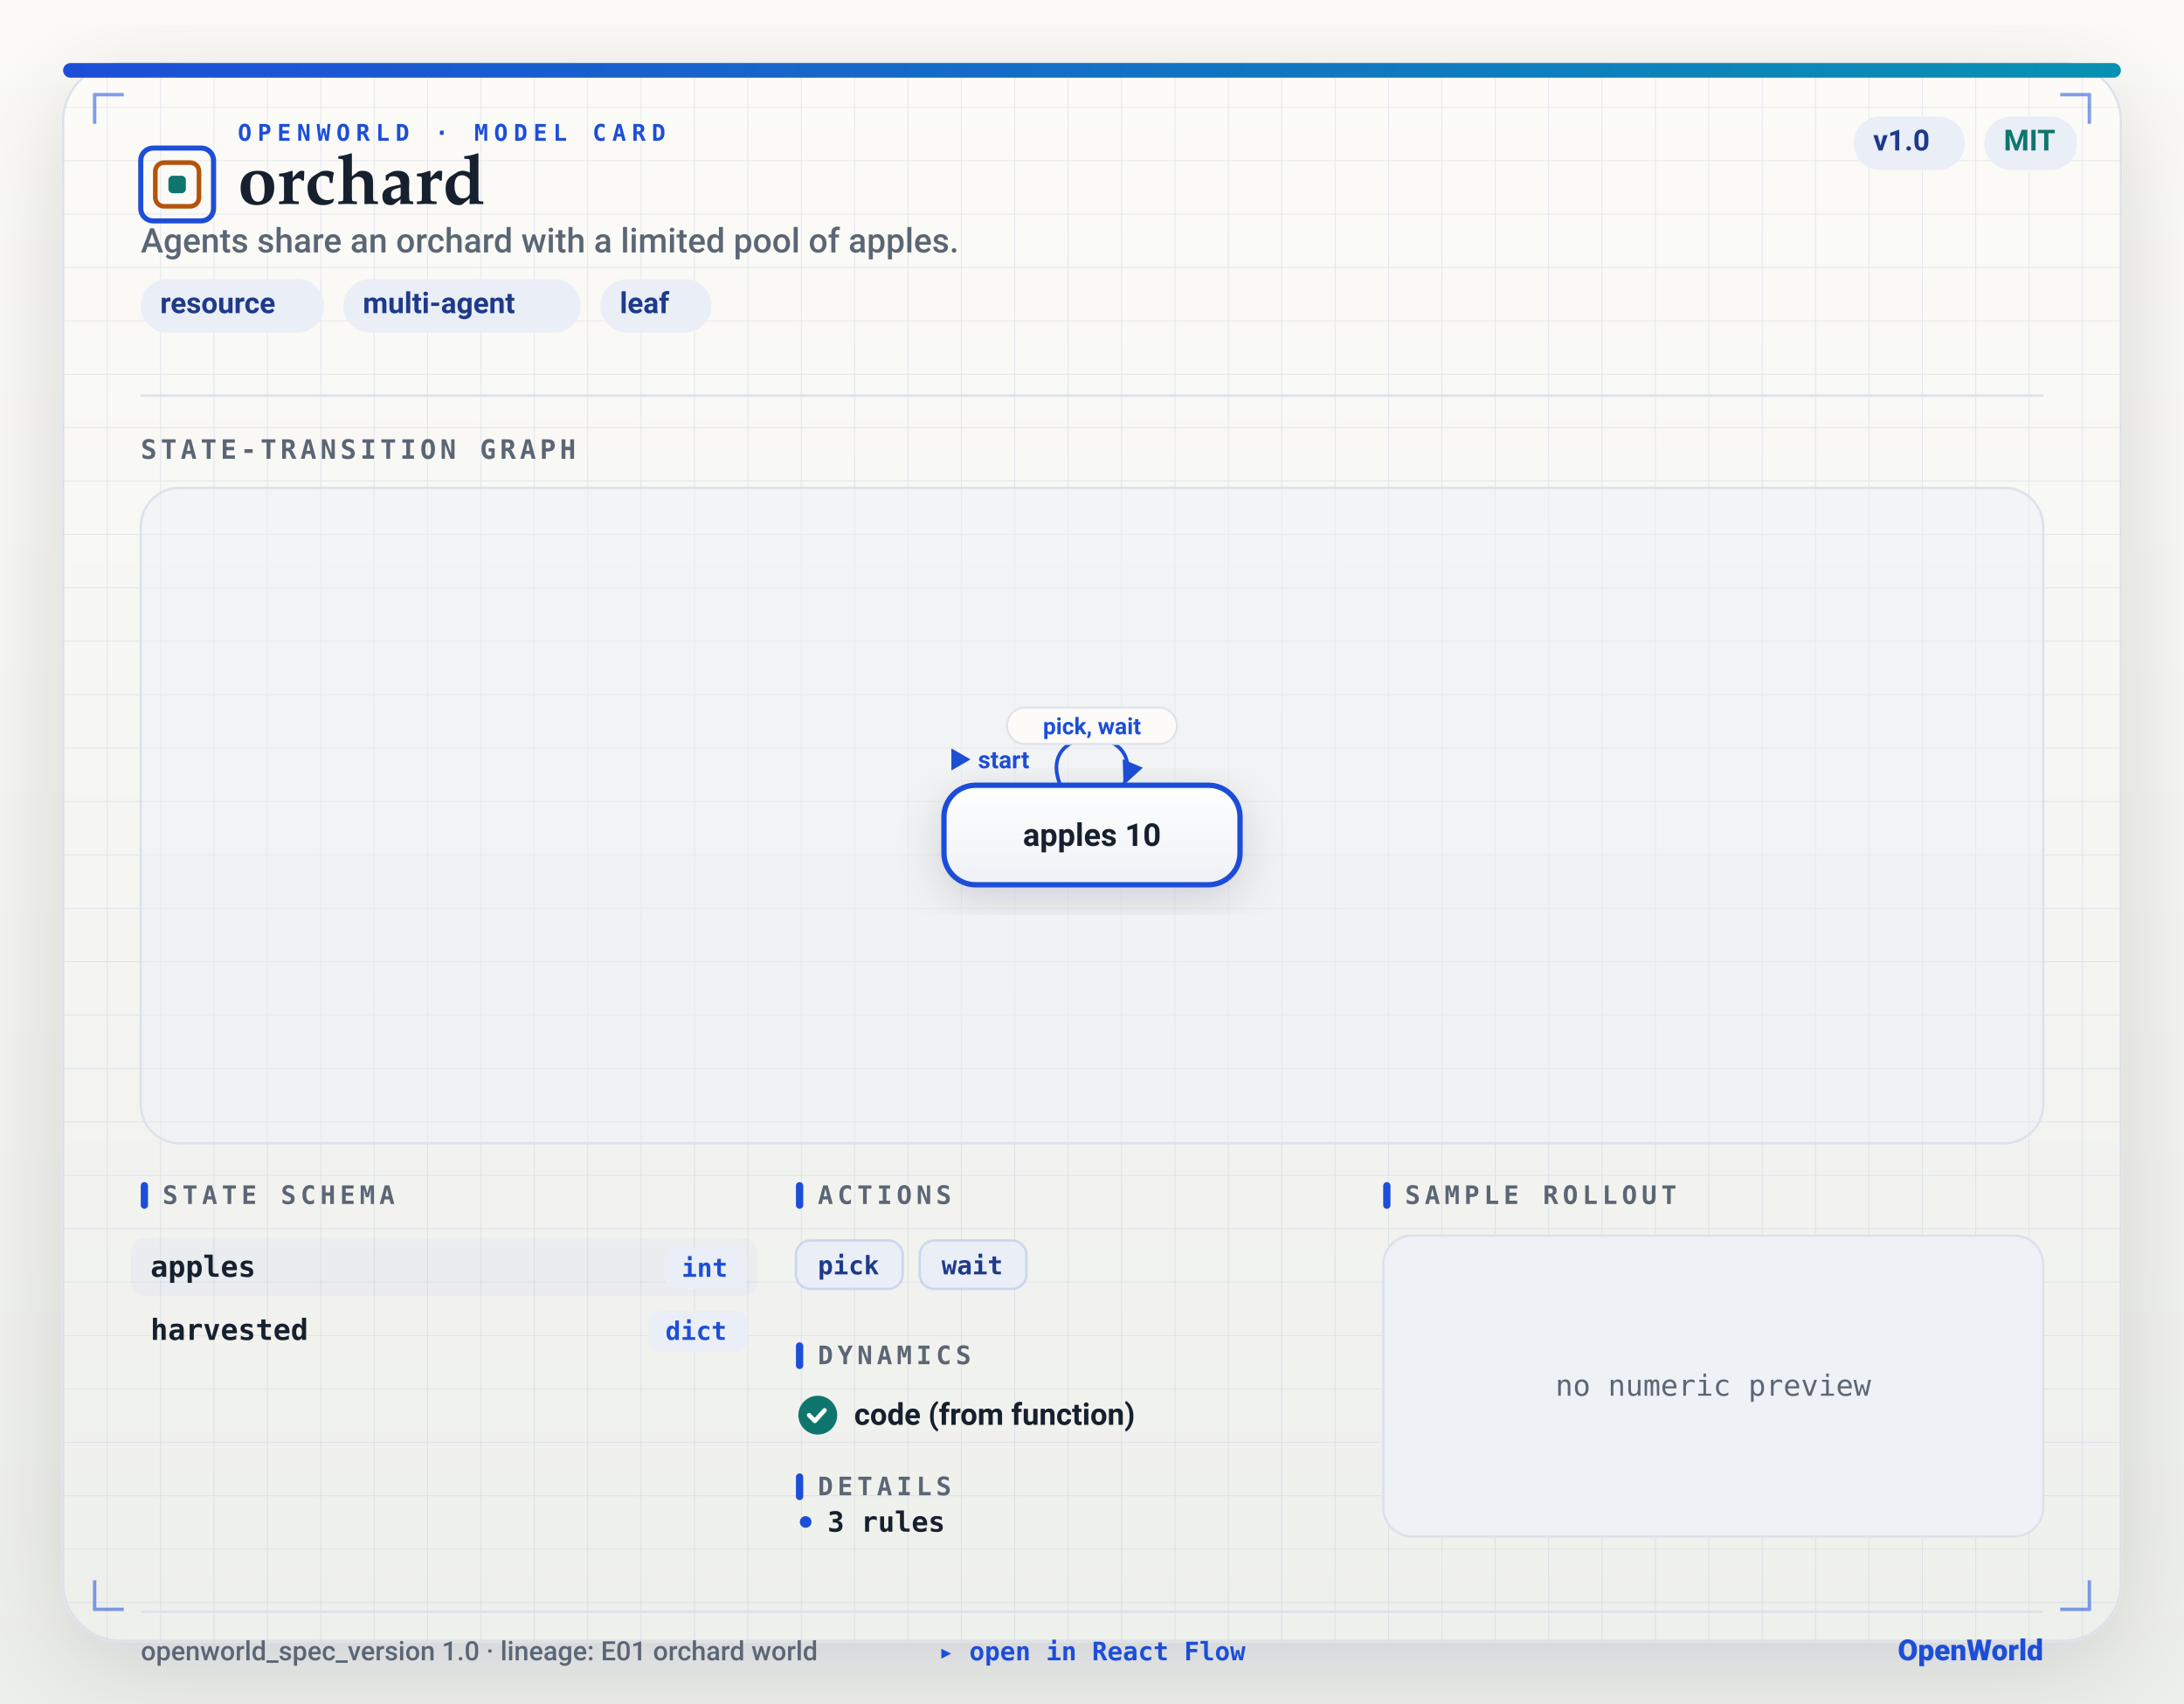
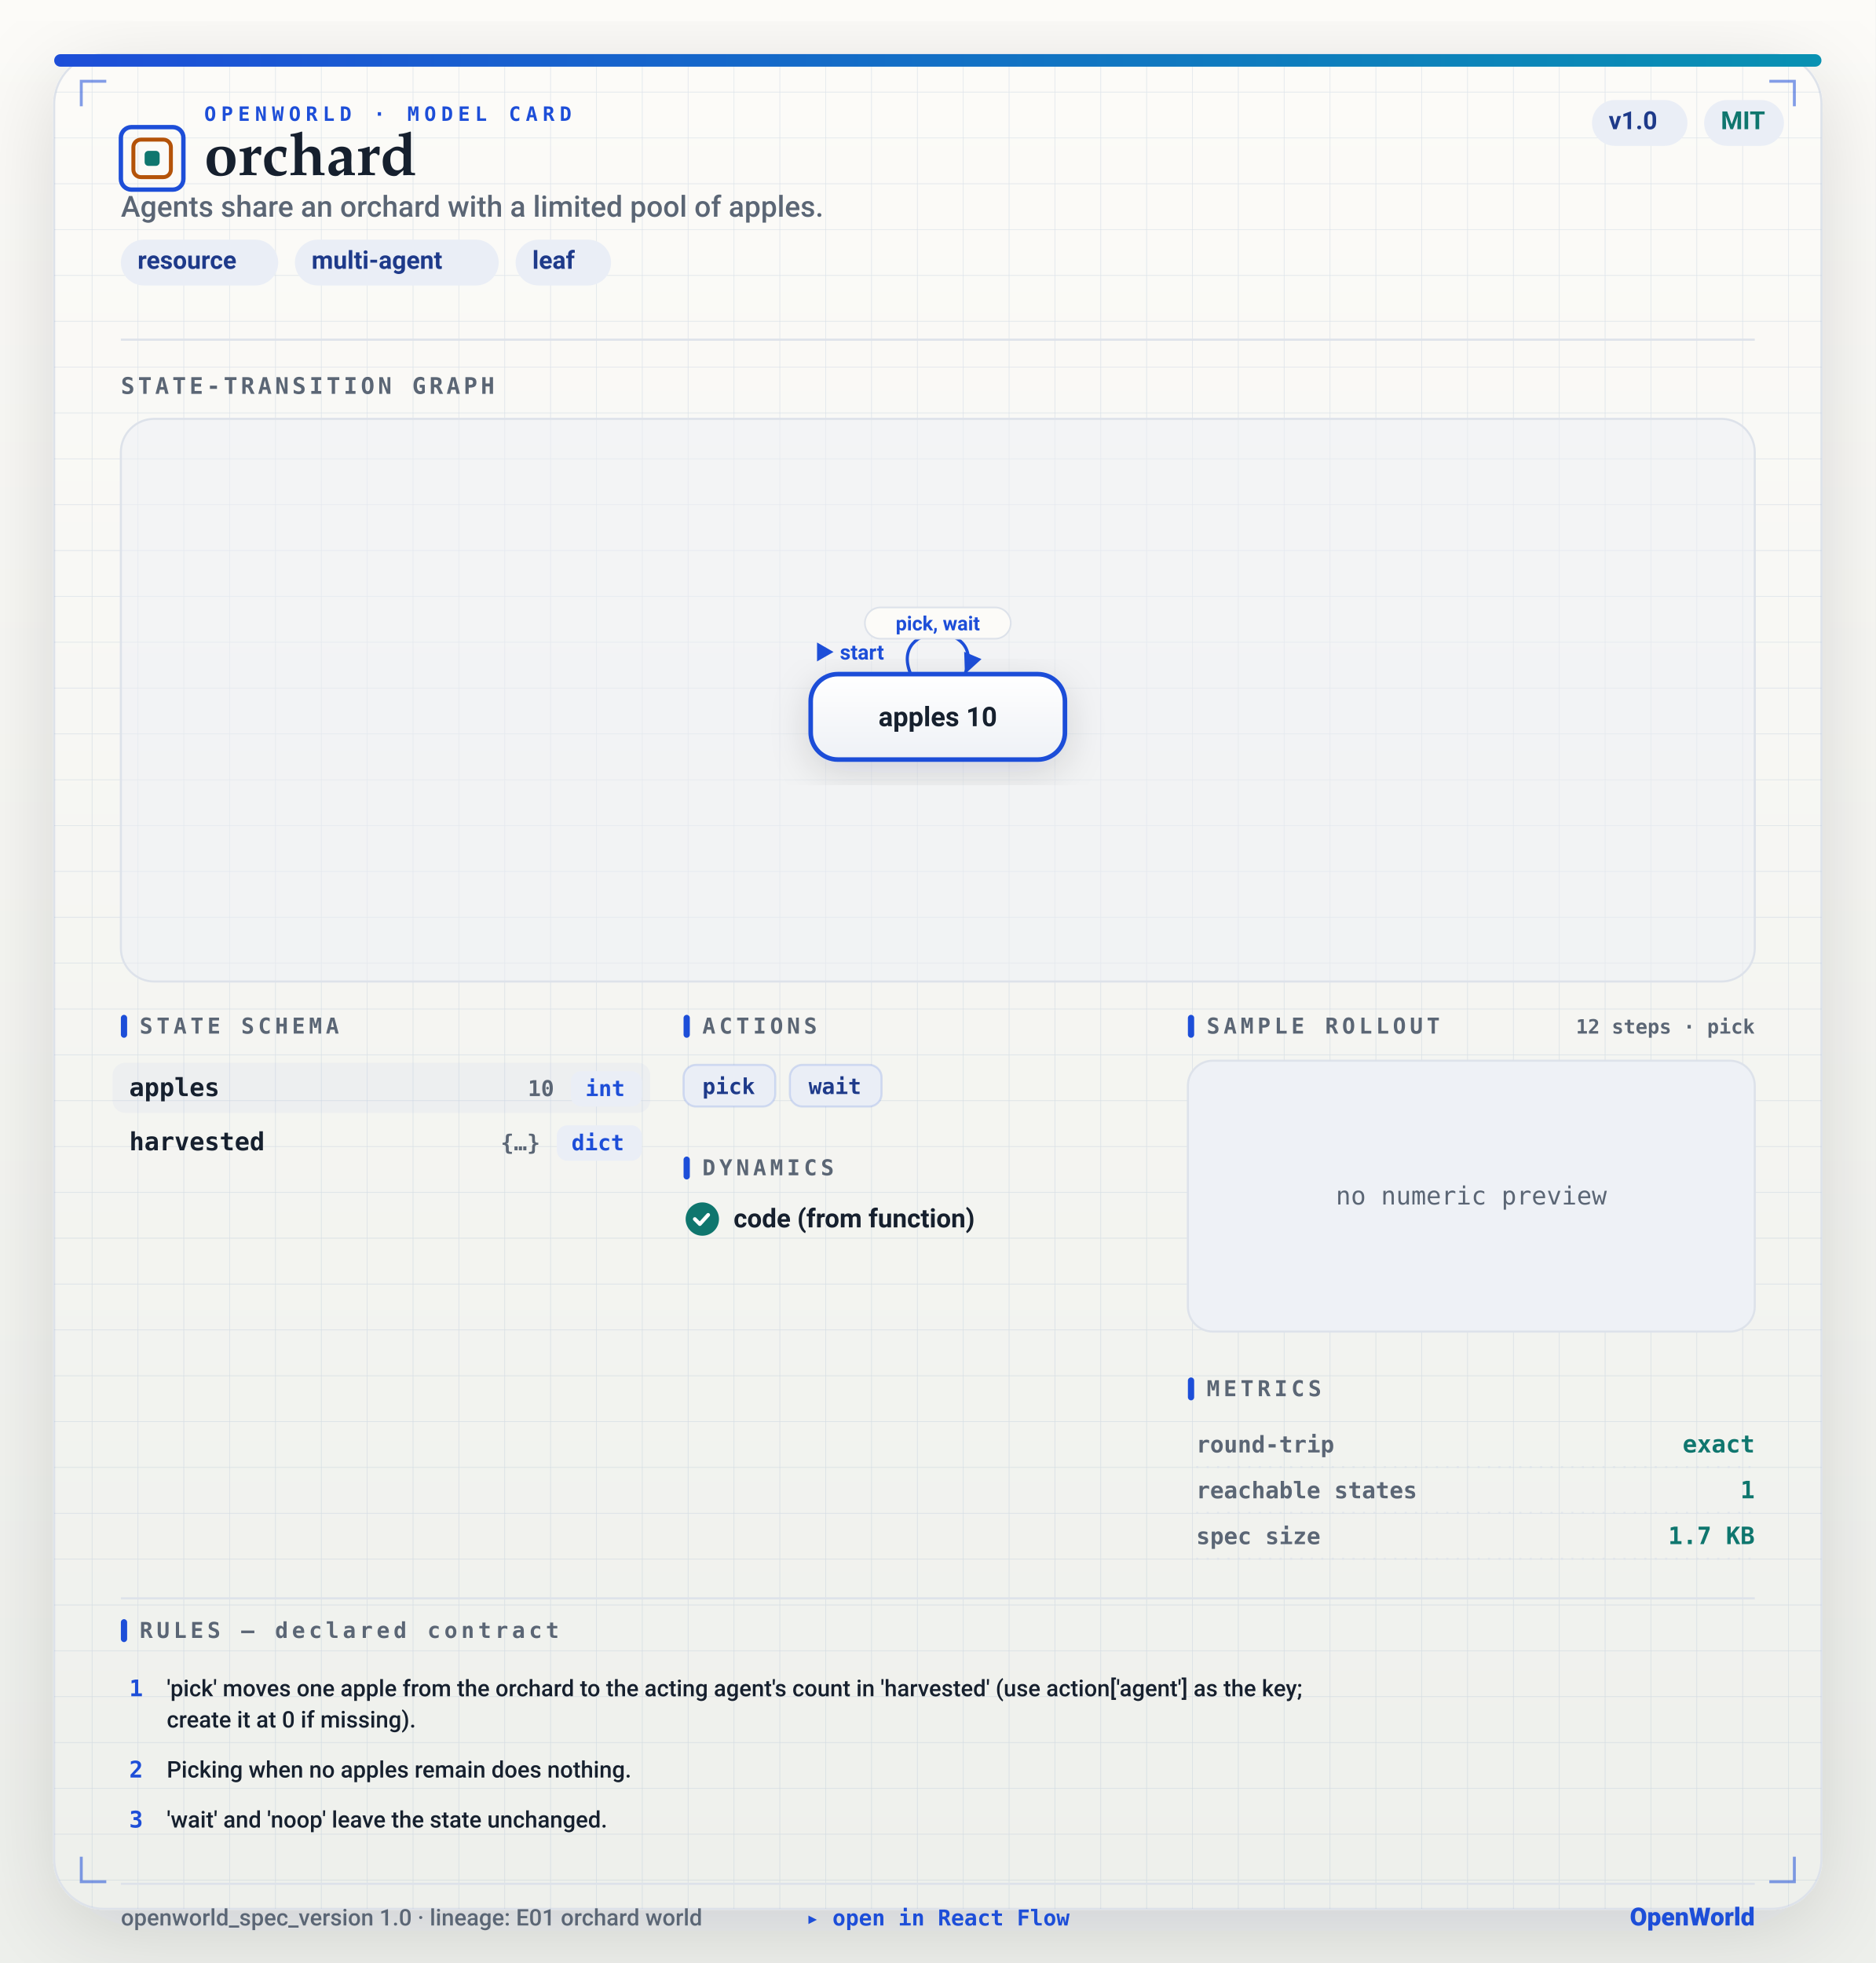
- <svg xmlns="http://www.w3.org/2000/svg" viewBox="0 0 900 702" width="900" height="702" font-family="-apple-system,BlinkMacSystemFont,Segoe UI,Roboto,Helvetica,Arial,sans-serif">
+ <svg xmlns="http://www.w3.org/2000/svg" viewBox="0 0 900 942" width="900" height="942" font-family="-apple-system,BlinkMacSystemFont,Segoe UI,Roboto,Helvetica,Arial,sans-serif">
  <defs>
    <linearGradient id="gbg" x1="0" y1="0" x2="0" y2="1">
      <stop offset="0" stop-color="#fcfbf8" />
      <stop offset="1" stop-color="#eef0ec" />
    </linearGradient>
    <linearGradient id="gnode" x1="0" y1="0" x2="0" y2="1">
      <stop offset="0" stop-color="#ffffff" />
      <stop offset="1" stop-color="#eef1f6" />
    </linearGradient>
    <linearGradient id="gacc" x1="0" y1="0" x2="1" y2="0">
      <stop offset="0" stop-color="#1d4ed8" />
      <stop offset="1" stop-color="#0891b2" />
    </linearGradient>
    <linearGradient id="garea" x1="0" y1="0" x2="0" y2="1">
      <stop offset="0" stop-color="#1d4ed8" stop-opacity="0.34" />
      <stop offset="1" stop-color="#1d4ed8" stop-opacity="0" />
    </linearGradient>
    <filter id="sh" x="-30%" y="-30%" width="160%" height="160%">
      <feDropShadow dx="0" dy="5" stdDeviation="9" flood-color="#16202e" flood-opacity="0.14" />
    </filter>
    <filter id="shsoft" x="-40%" y="-40%" width="180%" height="180%">
      <feDropShadow dx="0" dy="10" stdDeviation="22" flood-color="#16202e" flood-opacity="0.14" />
    </filter>
    <marker id="arr" markerWidth="9" markerHeight="9" refX="6.5" refY="3" orient="auto">
      <path d="M0,0 L6.5,3 L0,6 Z" fill="#1d4ed8" />
    </marker>
    <marker id="arrUp" markerWidth="9" markerHeight="9" refX="3" refY="6.2" orient="auto">
      <path d="M0,6.2 L3,0 L6,6.2 Z" fill="#0f766e" />
    </marker>
    <pattern id="grid" width="24" height="24" patternUnits="userSpaceOnUse">
      <path d="M24 0 H0 V24" fill="none" stroke="#8aa0c2" stroke-width="0.6" opacity="0.35" />
    </pattern>
    <pattern id="gridFine" width="22" height="22" patternUnits="userSpaceOnUse">
      <path d="M22 0 H0 V22" fill="none" stroke="#8aa0c2" stroke-width="0.5" opacity="0.28" />
    </pattern>
    <filter id="glow" x="-60%" y="-60%" width="220%" height="220%">
      <feGaussianBlur stdDeviation="2.4" result="b" />
      <feMerge>
        <feMergeNode in="b" />
        <feMergeNode in="SourceGraphic" />
      </feMerge>
    </filter>
  </defs>
-   <rect x="0" y="0" width="900" height="702" fill="url(#gbg)" />
+   <rect x="0" y="0" width="900" height="942" fill="url(#gbg)" />
  <g filter="url(#shsoft)">
-     <rect x="26" y="26" width="848" height="650" rx="24" fill="url(#gbg)" stroke="#dde2ea" stroke-width="1" />
+     <rect x="26" y="26" width="848" height="890" rx="24" fill="url(#gbg)" stroke="#dde2ea" stroke-width="1" />
  </g>
  <clipPath id="pc">
-     <rect x="26" y="26" width="848" height="650" rx="24" />
+     <rect x="26" y="26" width="848" height="890" rx="24" />
  </clipPath>
-   <rect x="26" y="26" width="848" height="650" fill="url(#gridFine)" clip-path="url(#pc)" />
+   <rect x="26" y="26" width="848" height="890" fill="url(#gridFine)" clip-path="url(#pc)" />
  <rect x="26" y="26" width="848" height="6" rx="3" fill="url(#gacc)" />
  <path d="M 39 51 L 39 39 L 51 39" fill="none" stroke="#1d4ed8" stroke-width="1.4" opacity="0.55" />
  <path d="M 861 51 L 861 39 L 849 39" fill="none" stroke="#1d4ed8" stroke-width="1.4" opacity="0.55" />
-   <path d="M 39 651 L 39 663 L 51 663" fill="none" stroke="#1d4ed8" stroke-width="1.4" opacity="0.55" />
-   <path d="M 861 651 L 861 663 L 849 663" fill="none" stroke="#1d4ed8" stroke-width="1.4" opacity="0.55" />
+   <path d="M 39 891 L 39 903 L 51 903" fill="none" stroke="#1d4ed8" stroke-width="1.4" opacity="0.55" />
+   <path d="M 861 891 L 861 903 L 849 903" fill="none" stroke="#1d4ed8" stroke-width="1.4" opacity="0.55" />
  <g transform="translate(73.0,76.0)">
    <rect x="-15.0" y="-15.0" width="30.0" height="30.0" rx="5.1" fill="none" stroke="#1d4ed8" stroke-width="2.1" />
    <rect x="-9.0" y="-9.0" width="18.0" height="18.0" rx="3.6" fill="none" stroke="#b45309" stroke-width="1.9" />
    <rect x="-3.6" y="-3.6" width="7.2" height="7.2" rx="1.8" fill="#0f766e" />
  </g>
  <text x="98.0" y="58.0" font-size="9.5" font-weight="700" fill="#1d4ed8" letter-spacing="2.4" font-family="ui-monospace,SFMono-Regular,Menlo,Consolas,monospace">OPENWORLD · MODEL CARD</text>
  <text x="98.0" y="84.0" font-size="29" font-weight="700" fill="#16202e" font-family="'Iowan Old Style','Palatino Linotype',Palatino,Georgia,serif">orchard</text>
  <text x="58.0" y="104.0" font-size="14" font-weight="500" fill="#5b6675">Agents share an orchard with a limited pool of apples.</text>
  <rect x="58.0" y="115.0" width="75.5" height="22" rx="11.0" fill="#eaeef6" />
  <text x="66.0" y="129.0" font-size="12" font-weight="600" fill="#1e3a8a">resource</text>
  <rect x="141.5" y="115.0" width="97.8" height="22" rx="11.0" fill="#eaeef6" />
  <text x="149.5" y="129.0" font-size="12" font-weight="600" fill="#1e3a8a">multi-agent</text>
  <rect x="247.4" y="115.0" width="45.8" height="22" rx="11.0" fill="#eaeef6" />
  <text x="255.4" y="129.0" font-size="12" font-weight="600" fill="#1e3a8a">leaf</text>
  <rect x="817.7" y="48.0" width="38.3" height="22" rx="11.0" fill="#eaeef6" />
  <text x="825.7" y="62.0" font-size="12" font-weight="600" fill="#0f766e">MIT</text>
  <rect x="763.9" y="48.0" width="45.8" height="22" rx="11.0" fill="#eaeef6" />
  <text x="771.9" y="62.0" font-size="12" font-weight="600" fill="#1e3a8a">v1.0</text>
  <line x1="58" y1="163.0" x2="842" y2="163.0" stroke="#dde2ea" stroke-width="1" />
  <rect x="58" y="201.0" width="784" height="270.0" rx="16" fill="#eef1f6" fill-opacity="0.5" stroke="#dde2ea" stroke-width="1" />
  <text x="58.0" y="189.0" font-size="11" font-weight="700" fill="#5b6675" letter-spacing="1.6" font-family="ui-monospace,SFMono-Regular,Menlo,Consolas,monospace">STATE-TRANSITION GRAPH</text>
  <path d="M 437.0 323.5 C 426.0 297.5, 474.0 297.5, 463.0 323.5" fill="none" stroke="#1d4ed8" stroke-width="1.5" marker-end="url(#arr)" />
  <rect x="415.0" y="291.5" width="70.0" height="15" rx="7.5" fill="#fcfbf8" stroke="#dde2ea" stroke-width="0.8" />
  <text x="450.0" y="302.5" font-size="9.5" font-weight="600" fill="#1d4ed8" text-anchor="middle">pick, wait</text>
  <g filter="url(#sh)">
    <rect x="389.0" y="323.5" width="122.0" height="41.0" rx="13" fill="url(#gnode)" stroke="#1d4ed8" stroke-width="2.2" />
  </g>
  <text x="391.0" y="316.5" font-size="10" font-weight="700" fill="#1d4ed8">▶ start</text>
  <text x="450.0" y="348.5" font-size="13" font-weight="700" fill="#16202e" text-anchor="middle">apples 10</text>
  <rect x="58.0" y="487.0" width="3" height="11" rx="1.5" fill="#1d4ed8" />
  <text x="67.0" y="496.0" font-size="10.5" font-weight="700" fill="#5b6675" letter-spacing="1.8" font-family="ui-monospace,SFMono-Regular,Menlo,Consolas,monospace">STATE SCHEMA</text>
  <rect x="54.0" y="510.0" width="258.0" height="24" rx="6" fill="#1d4ed8" fill-opacity="0.035" />
  <text x="62.0" y="526.0" font-size="12" font-weight="600" fill="#16202e" font-family="ui-monospace,SFMono-Regular,Menlo,Consolas,monospace">apples</text>
  <rect x="273.9" y="514.0" width="34.1" height="17" rx="5" fill="#eaeef6" />
  <text x="280.9" y="526.0" font-size="10.5" font-weight="700" fill="#1d4ed8" font-family="ui-monospace,SFMono-Regular,Menlo,Consolas,monospace">int</text>
+   <text x="265.9" y="526.0" font-size="10.5" font-weight="600" fill="#5b6675" text-anchor="end" font-family="ui-monospace,SFMono-Regular,Menlo,Consolas,monospace">10</text>
  <text x="62.0" y="552.0" font-size="12" font-weight="600" fill="#16202e" font-family="ui-monospace,SFMono-Regular,Menlo,Consolas,monospace">harvested</text>
  <rect x="267.2" y="540.0" width="40.8" height="17" rx="5" fill="#eaeef6" />
  <text x="274.2" y="552.0" font-size="10.5" font-weight="700" fill="#1d4ed8" font-family="ui-monospace,SFMono-Regular,Menlo,Consolas,monospace">dict</text>
+   <text x="259.2" y="552.0" font-size="10.5" font-weight="600" fill="#5b6675" text-anchor="end" font-family="ui-monospace,SFMono-Regular,Menlo,Consolas,monospace">{…}</text>
  <rect x="328.0" y="487.0" width="3" height="11" rx="1.5" fill="#1d4ed8" />
  <text x="337.0" y="496.0" font-size="10.5" font-weight="700" fill="#5b6675" letter-spacing="1.8" font-family="ui-monospace,SFMono-Regular,Menlo,Consolas,monospace">ACTIONS</text>
  <rect x="328.0" y="511.0" width="44.0" height="20" rx="6" fill="#eaeef6" stroke="#1d4ed8" stroke-width="1" stroke-opacity="0.16" />
  <text x="337.0" y="525.0" font-size="10.5" font-weight="600" fill="#1e3a8a" font-family="ui-monospace,SFMono-Regular,Menlo,Consolas,monospace">pick</text>
  <rect x="379.0" y="511.0" width="44.0" height="20" rx="6" fill="#eaeef6" stroke="#1d4ed8" stroke-width="1" stroke-opacity="0.16" />
  <text x="388.0" y="525.0" font-size="10.5" font-weight="600" fill="#1e3a8a" font-family="ui-monospace,SFMono-Regular,Menlo,Consolas,monospace">wait</text>
-   <rect x="328.0" y="553.0" width="3" height="11" rx="1.5" fill="#1d4ed8" />
-   <text x="337.0" y="562.0" font-size="10.5" font-weight="700" fill="#5b6675" letter-spacing="1.8" font-family="ui-monospace,SFMono-Regular,Menlo,Consolas,monospace">DYNAMICS</text>
-   <circle cx="337.0" cy="583.0" r="8" fill="#0f766e" />
-   <path d="M333.4,583.0 l2.4,2.4 l4-4.4" fill="none" stroke="#fff" stroke-width="1.8" stroke-linecap="round" stroke-linejoin="round" />
-   <text x="352.0" y="587.0" font-size="12.5" font-weight="700" fill="#16202e">code (from function)</text>
-   <rect x="328.0" y="607.0" width="3" height="11" rx="1.5" fill="#1d4ed8" />
-   <text x="337.0" y="616.0" font-size="10.5" font-weight="700" fill="#5b6675" letter-spacing="1.8" font-family="ui-monospace,SFMono-Regular,Menlo,Consolas,monospace">DETAILS</text>
-   <circle cx="332.0" cy="627.0" r="2.4" fill="#1d4ed8" />
-   <text x="341.0" y="631.0" font-size="11.5" font-weight="600" fill="#16202e" font-family="ui-monospace,SFMono-Regular,Menlo,Consolas,monospace">3 rules</text>
+   <rect x="328.0" y="555.0" width="3" height="11" rx="1.5" fill="#1d4ed8" />
+   <text x="337.0" y="564.0" font-size="10.5" font-weight="700" fill="#5b6675" letter-spacing="1.8" font-family="ui-monospace,SFMono-Regular,Menlo,Consolas,monospace">DYNAMICS</text>
+   <circle cx="337.0" cy="585.0" r="8" fill="#0f766e" />
+   <path d="M333.4,585.0 l2.4,2.4 l4-4.4" fill="none" stroke="#fff" stroke-width="1.8" stroke-linecap="round" stroke-linejoin="round" />
+   <text x="352.0" y="589.0" font-size="12.5" font-weight="700" fill="#16202e">code (from function)</text>
  <rect x="570.0" y="487.0" width="3" height="11" rx="1.5" fill="#1d4ed8" />
  <text x="579.0" y="496.0" font-size="10.5" font-weight="700" fill="#5b6675" letter-spacing="1.8" font-family="ui-monospace,SFMono-Regular,Menlo,Consolas,monospace">SAMPLE ROLLOUT</text>
-   <rect x="570.0" y="509.0" width="272.0" height="124" rx="12" fill="#eef1f6" stroke="#dde2ea" stroke-width="1" />
-   <text x="706.0" y="575.0" font-size="12" font-weight="500" fill="#5b6675" text-anchor="middle" font-family="ui-monospace,SFMono-Regular,Menlo,Consolas,monospace">no numeric preview</text>
-   <line x1="58" y1="664.0" x2="842" y2="664.0" stroke="#dde2ea" stroke-width="1" />
-   <text x="58.0" y="684.0" font-size="11" font-weight="500" fill="#5b6675">openworld_spec_version 1.0  ·  lineage: E01 orchard world</text>
+   <text x="842.0" y="496.0" font-size="9.5" font-weight="600" fill="#5b6675" text-anchor="end" font-family="ui-monospace,SFMono-Regular,Menlo,Consolas,monospace">12 steps · pick</text>
+   <rect x="570.0" y="509.0" width="272.0" height="130" rx="12" fill="#eef1f6" stroke="#dde2ea" stroke-width="1" />
+   <text x="706.0" y="578.0" font-size="12" font-weight="500" fill="#5b6675" text-anchor="middle" font-family="ui-monospace,SFMono-Regular,Menlo,Consolas,monospace">no numeric preview</text>
+   <rect x="570.0" y="661.0" width="3" height="11" rx="1.5" fill="#1d4ed8" />
+   <text x="579.0" y="670.0" font-size="10.5" font-weight="700" fill="#5b6675" letter-spacing="1.8" font-family="ui-monospace,SFMono-Regular,Menlo,Consolas,monospace">METRICS</text>
+   <text x="574.0" y="697.0" font-size="11" font-weight="600" fill="#5b6675" font-family="ui-monospace,SFMono-Regular,Menlo,Consolas,monospace">round-trip</text>
+   <text x="842.0" y="697.0" font-size="11.5" font-weight="700" fill="#0f766e" text-anchor="end" font-family="ui-monospace,SFMono-Regular,Menlo,Consolas,monospace">exact</text>
+   <line x1="574.0" y1="704.0" x2="842.0" y2="704.0" stroke="#dde2ea" stroke-width="1" stroke-dasharray="1 4" opacity="0.7" />
+   <text x="574.0" y="719.0" font-size="11" font-weight="600" fill="#5b6675" font-family="ui-monospace,SFMono-Regular,Menlo,Consolas,monospace">reachable states</text>
+   <text x="842.0" y="719.0" font-size="11.5" font-weight="700" fill="#0f766e" text-anchor="end" font-family="ui-monospace,SFMono-Regular,Menlo,Consolas,monospace">1</text>
+   <line x1="574.0" y1="726.0" x2="842.0" y2="726.0" stroke="#dde2ea" stroke-width="1" stroke-dasharray="1 4" opacity="0.7" />
+   <text x="574.0" y="741.0" font-size="11" font-weight="600" fill="#5b6675" font-family="ui-monospace,SFMono-Regular,Menlo,Consolas,monospace">spec size</text>
+   <text x="842.0" y="741.0" font-size="11.5" font-weight="700" fill="#0f766e" text-anchor="end" font-family="ui-monospace,SFMono-Regular,Menlo,Consolas,monospace">1.7 KB</text>
+   <line x1="574.0" y1="748.0" x2="842.0" y2="748.0" stroke="#dde2ea" stroke-width="1" stroke-dasharray="1 4" opacity="0.7" />
+   <line x1="58" y1="767.0" x2="842" y2="767.0" stroke="#dde2ea" stroke-width="1" />
+   <rect x="58.0" y="777.0" width="3" height="11" rx="1.5" fill="#1d4ed8" />
+   <text x="67.0" y="786.0" font-size="10.5" font-weight="700" fill="#5b6675" letter-spacing="1.8" font-family="ui-monospace,SFMono-Regular,Menlo,Consolas,monospace">RULES — declared contract</text>
+   <text x="62.0" y="814.0" font-size="11" font-weight="800" fill="#1d4ed8" font-family="ui-monospace,SFMono-Regular,Menlo,Consolas,monospace">1</text>
+   <text x="80.0" y="814.0" font-size="11" font-weight="500" fill="#16202e">'pick' moves one apple from the orchard to the acting agent's count in 'harvested' (use action['agent'] as the key;</text>
+   <text x="80.0" y="829.0" font-size="11" font-weight="500" fill="#16202e">create it at 0 if missing).</text>
+   <text x="62.0" y="853.0" font-size="11" font-weight="800" fill="#1d4ed8" font-family="ui-monospace,SFMono-Regular,Menlo,Consolas,monospace">2</text>
+   <text x="80.0" y="853.0" font-size="11" font-weight="500" fill="#16202e">Picking when no apples remain does nothing.</text>
+   <text x="62.0" y="877.0" font-size="11" font-weight="800" fill="#1d4ed8" font-family="ui-monospace,SFMono-Regular,Menlo,Consolas,monospace">3</text>
+   <text x="80.0" y="877.0" font-size="11" font-weight="500" fill="#16202e">'wait' and 'noop' leave the state unchanged.</text>
+   <line x1="58" y1="904.0" x2="842" y2="904.0" stroke="#dde2ea" stroke-width="1" />
+   <text x="58.0" y="924.0" font-size="11" font-weight="500" fill="#5b6675">openworld_spec_version 1.0  ·  lineage: E01 orchard world</text>
  <a href="https://play.reactflow.dev" target="_blank">
-     <text x="450.0" y="684.0" font-size="10.5" font-weight="700" fill="#1d4ed8" text-anchor="middle" font-family="ui-monospace,SFMono-Regular,Menlo,Consolas,monospace">▸ open in React Flow</text>
+     <text x="450.0" y="924.0" font-size="10.5" font-weight="700" fill="#1d4ed8" text-anchor="middle" font-family="ui-monospace,SFMono-Regular,Menlo,Consolas,monospace">▸ open in React Flow</text>
  </a>
-   <text x="842.0" y="684.0" font-size="12" font-weight="800" fill="#1d4ed8" text-anchor="end">OpenWorld</text>
+   <text x="842.0" y="924.0" font-size="12" font-weight="800" fill="#1d4ed8" text-anchor="end">OpenWorld</text>
</svg>
